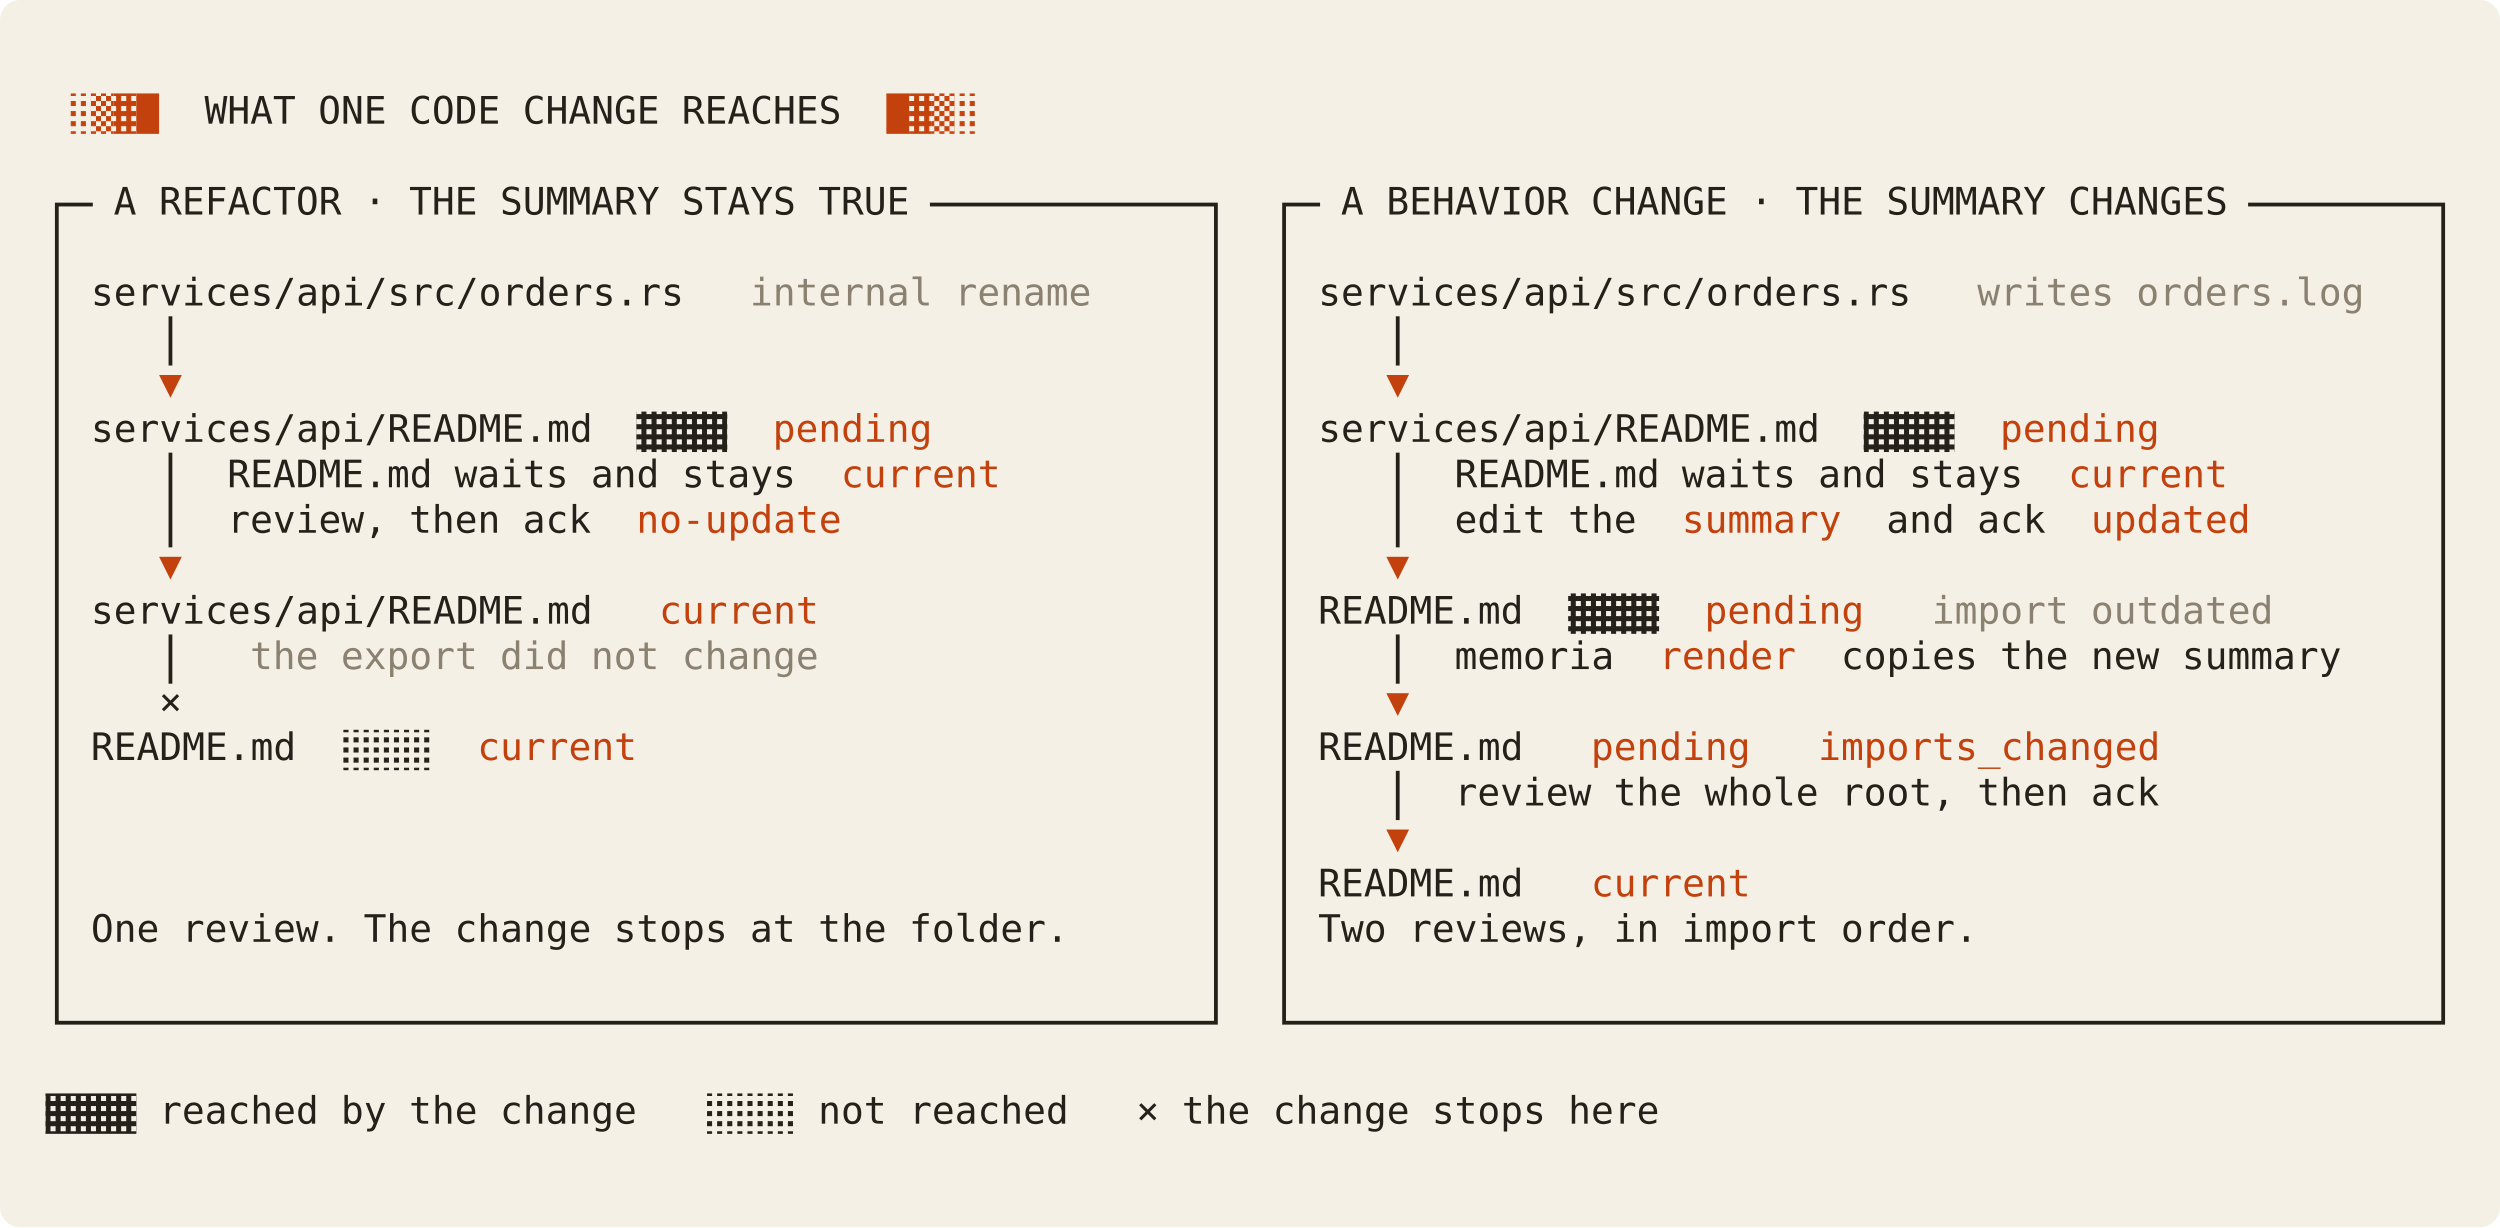
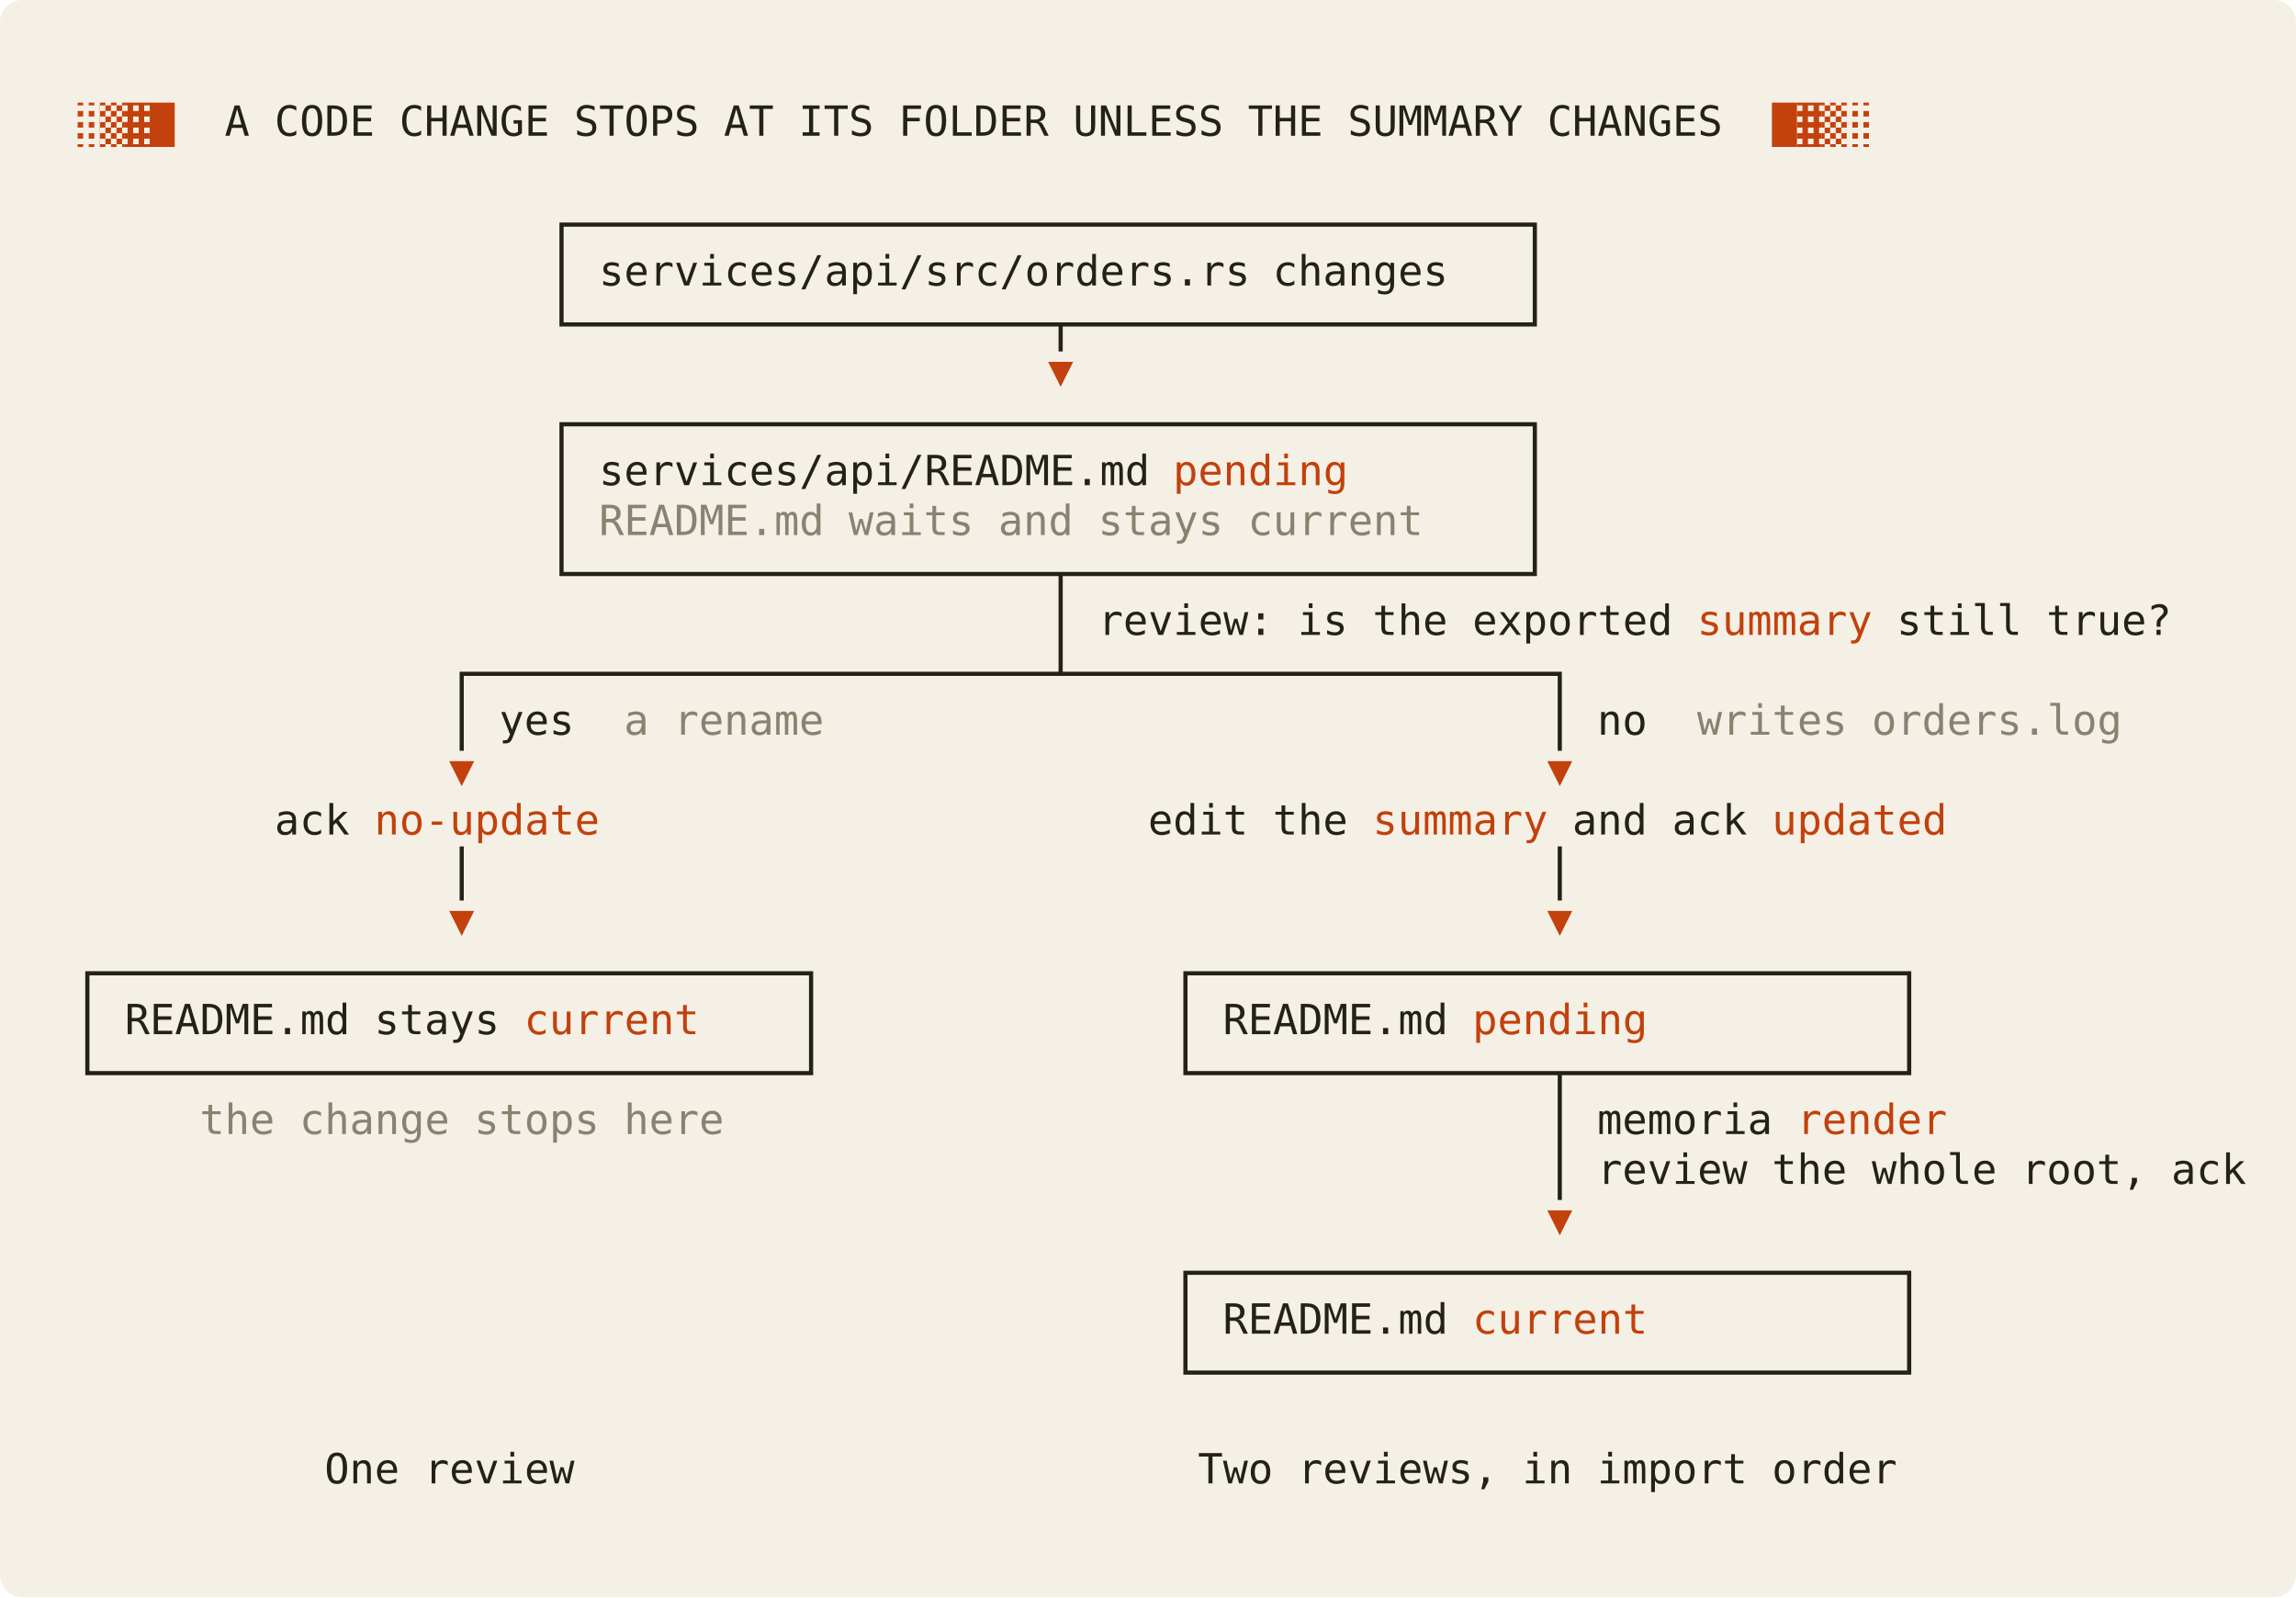
- <svg xmlns="http://www.w3.org/2000/svg" width="990" height="486" viewBox="0 0 990 486" role="img" aria-labelledby="title desc">
+ <svg xmlns="http://www.w3.org/2000/svg" width="828" height="576" viewBox="0 0 828 576" role="img" aria-labelledby="title desc">
  <style>.bg{fill:#f4f0e6}.ink{fill:#24211b}.muted{fill:#8a8170}.accent{fill:#c2410c}.line{stroke:#24211b}.line-muted{stroke:#8a8170}.line-accent{stroke:#c2410c}@media (prefers-color-scheme: dark){.bg{fill:#13120f}.ink{fill:#e8e3d4}.muted{fill:#7f7867}.accent{fill:#f59e0b}.line{stroke:#e8e3d4}.line-muted{stroke:#7f7867}.line-accent{stroke:#f59e0b}}.line,.line-muted,.line-accent{stroke-width:1.5;fill:none;stroke-linecap:square}text{font-family:ui-monospace,"SFMono-Regular","JetBrains Mono",Menlo,Consolas,"DejaVu Sans Mono",monospace;font-size:15px;white-space:pre}</style>
  <defs>
    <pattern id="d1-accent" width="4" height="4" patternUnits="userSpaceOnUse">
      <rect x="0" y="0" width="2" height="2" class="accent" />
    </pattern>
    <pattern id="d2-accent" width="4" height="4" patternUnits="userSpaceOnUse">
      <rect x="0" y="0" width="2" height="2" class="accent" />
      <rect x="2" y="2" width="2" height="2" class="accent" />
    </pattern>
    <pattern id="d3-accent" width="4" height="4" patternUnits="userSpaceOnUse">
      <rect x="0" y="0" width="2" height="2" class="accent" />
      <rect x="2" y="0" width="2" height="2" class="accent" />
      <rect x="2" y="2" width="2" height="2" class="accent" />
    </pattern>
    <pattern id="d1-muted" width="4" height="4" patternUnits="userSpaceOnUse">
      <rect x="0" y="0" width="2" height="2" class="muted" />
    </pattern>
    <pattern id="d2-muted" width="4" height="4" patternUnits="userSpaceOnUse">
      <rect x="0" y="0" width="2" height="2" class="muted" />
      <rect x="2" y="2" width="2" height="2" class="muted" />
    </pattern>
    <pattern id="d3-muted" width="4" height="4" patternUnits="userSpaceOnUse">
      <rect x="0" y="0" width="2" height="2" class="muted" />
      <rect x="2" y="0" width="2" height="2" class="muted" />
      <rect x="2" y="2" width="2" height="2" class="muted" />
    </pattern>
    <pattern id="d1-ink" width="4" height="4" patternUnits="userSpaceOnUse">
      <rect x="0" y="0" width="2" height="2" class="ink" />
    </pattern>
    <pattern id="d2-ink" width="4" height="4" patternUnits="userSpaceOnUse">
      <rect x="0" y="0" width="2" height="2" class="ink" />
      <rect x="2" y="2" width="2" height="2" class="ink" />
    </pattern>
    <pattern id="d3-ink" width="4" height="4" patternUnits="userSpaceOnUse">
      <rect x="0" y="0" width="2" height="2" class="ink" />
      <rect x="2" y="0" width="2" height="2" class="ink" />
      <rect x="2" y="2" width="2" height="2" class="ink" />
    </pattern>
  </defs>
-   <rect class="bg" width="990" height="486" rx="8" />
+   <rect class="bg" width="828" height="576" rx="8" />
  <rect x="27" y="37" width="9" height="16" fill="url(#d1-accent)" />
  <rect x="36" y="37" width="9" height="16" fill="url(#d2-accent)" />
  <rect x="45" y="37" width="9" height="16" fill="url(#d3-accent)" />
  <rect x="54" y="37" width="9" height="16" class="accent" />
-   <rect x="351" y="37" width="9" height="16" class="accent" />
-   <rect x="360" y="37" width="9" height="16" fill="url(#d3-accent)" />
-   <rect x="369" y="37" width="9" height="16" fill="url(#d2-accent)" />
-   <rect x="378" y="37" width="9" height="16" fill="url(#d1-accent)" />
-   <rect x="252" y="163" width="36" height="16" fill="url(#d3-ink)" />
-   <rect x="738" y="163" width="36" height="16" fill="url(#d3-ink)" />
-   <rect x="621" y="235" width="36" height="16" fill="url(#d3-ink)" />
-   <rect x="135" y="289" width="36" height="16" fill="url(#d1-ink)" />
-   <rect x="18" y="433" width="36" height="16" fill="url(#d3-ink)" />
-   <rect x="279" y="433" width="36" height="16" fill="url(#d1-ink)" />
-   <path class="line" d="M22.5 81L27 81M22.5 81L22.5 90M31.5 81L36 81M31.5 81L27 81M373.5 81L378 81M373.5 81L369 81M382.5 81L387 81M382.5 81L378 81M391.5 81L396 81M391.5 81L387 81M400.5 81L405 81M400.5 81L396 81M409.5 81L414 81M409.5 81L405 81M418.5 81L423 81M418.5 81L414 81M427.5 81L432 81M427.5 81L423 81M436.5 81L441 81M436.5 81L432 81M445.5 81L450 81M445.5 81L441 81M454.5 81L459 81M454.5 81L450 81M463.5 81L468 81M463.5 81L459 81M472.5 81L477 81M472.5 81L468 81M481.5 81L477 81M481.5 81L481.5 90M508.5 81L513 81M508.5 81L508.5 90M517.5 81L522 81M517.5 81L513 81M895.5 81L900 81M895.5 81L891 81M904.5 81L909 81M904.5 81L900 81M913.5 81L918 81M913.5 81L909 81M922.5 81L927 81M922.5 81L918 81M931.5 81L936 81M931.5 81L927 81M940.5 81L945 81M940.5 81L936 81M949.5 81L954 81M949.5 81L945 81M958.5 81L963 81M958.5 81L954 81M967.5 81L963 81M967.5 81L967.5 90M22.5 99L22.5 90M22.5 99L22.5 108M481.5 99L481.5 90M481.5 99L481.5 108M508.5 99L508.5 90M508.5 99L508.5 108M967.5 99L967.5 90M967.5 99L967.5 108M22.5 117L22.5 108M22.5 117L22.5 126M481.5 117L481.5 108M481.5 117L481.5 126M508.5 117L508.5 108M508.5 117L508.5 126M967.5 117L967.5 108M967.5 117L967.5 126M22.5 135L22.5 126M22.5 135L22.5 144M67.5 135L67.5 126M67.5 135L67.5 144M481.5 135L481.5 126M481.5 135L481.5 144M508.5 135L508.5 126M508.5 135L508.5 144M553.5 135L553.5 126M553.5 135L553.5 144M967.5 135L967.5 126M967.5 135L967.5 144M22.5 153L22.5 144M22.5 153L22.5 162M481.5 153L481.5 144M481.5 153L481.5 162M508.5 153L508.5 144M508.5 153L508.5 162M967.5 153L967.5 144M967.5 153L967.5 162M22.5 171L22.5 162M22.5 171L22.5 180M481.5 171L481.5 162M481.5 171L481.5 180M508.5 171L508.5 162M508.5 171L508.5 180M967.5 171L967.5 162M967.5 171L967.5 180M22.5 189L22.5 180M22.5 189L22.5 198M67.5 189L67.5 180M67.5 189L67.5 198M481.5 189L481.5 180M481.5 189L481.5 198M508.5 189L508.5 180M508.5 189L508.5 198M553.5 189L553.5 180M553.5 189L553.5 198M967.5 189L967.5 180M967.5 189L967.5 198M22.5 207L22.5 198M22.5 207L22.5 216M67.5 207L67.5 198M67.5 207L67.5 216M481.5 207L481.5 198M481.5 207L481.5 216M508.5 207L508.5 198M508.5 207L508.5 216M553.5 207L553.5 198M553.5 207L553.5 216M967.5 207L967.5 198M967.5 207L967.5 216M22.5 225L22.5 216M22.5 225L22.5 234M481.5 225L481.5 216M481.5 225L481.5 234M508.5 225L508.5 216M508.5 225L508.5 234M967.5 225L967.5 216M967.5 225L967.5 234M22.5 243L22.5 234M22.5 243L22.5 252M481.5 243L481.5 234M481.5 243L481.5 252M508.5 243L508.5 234M508.5 243L508.5 252M967.5 243L967.5 234M967.5 243L967.5 252M22.5 261L22.5 252M22.5 261L22.5 270M67.5 261L67.5 252M67.5 261L67.5 270M481.5 261L481.5 252M481.5 261L481.5 270M508.5 261L508.5 252M508.5 261L508.5 270M553.5 261L553.5 252M553.5 261L553.5 270M967.5 261L967.5 252M967.5 261L967.5 270M22.5 279L22.5 270M22.5 279L22.5 288M481.5 279L481.5 270M481.5 279L481.5 288M508.5 279L508.5 270M508.5 279L508.5 288M967.5 279L967.5 270M967.5 279L967.5 288M22.5 297L22.5 288M22.5 297L22.5 306M481.5 297L481.5 288M481.5 297L481.5 306M508.5 297L508.5 288M508.5 297L508.5 306M967.5 297L967.5 288M967.5 297L967.5 306M22.5 315L22.5 306M22.5 315L22.5 324M481.5 315L481.5 306M481.5 315L481.5 324M508.5 315L508.5 306M508.5 315L508.5 324M553.5 315L553.5 306M553.5 315L553.5 324M967.5 315L967.5 306M967.5 315L967.5 324M22.5 333L22.5 324M22.5 333L22.5 342M481.5 333L481.5 324M481.5 333L481.5 342M508.5 333L508.5 324M508.5 333L508.5 342M967.5 333L967.5 324M967.5 333L967.5 342M22.5 351L22.5 342M22.5 351L22.5 360M481.5 351L481.5 342M481.5 351L481.5 360M508.5 351L508.5 342M508.5 351L508.5 360M967.5 351L967.5 342M967.5 351L967.5 360M22.5 369L22.5 360M22.5 369L22.5 378M481.5 369L481.5 360M481.5 369L481.5 378M508.5 369L508.5 360M508.5 369L508.5 378M967.5 369L967.5 360M967.5 369L967.5 378M22.5 387L22.5 378M22.5 387L22.5 396M481.5 387L481.5 378M481.5 387L481.5 396M508.5 387L508.5 378M508.5 387L508.5 396M967.5 387L967.5 378M967.5 387L967.5 396M22.5 405L22.5 396M22.5 405L27 405M31.5 405L36 405M31.5 405L27 405M40.5 405L45 405M40.5 405L36 405M49.5 405L54 405M49.5 405L45 405M58.5 405L63 405M58.5 405L54 405M67.5 405L72 405M67.5 405L63 405M76.5 405L81 405M76.5 405L72 405M85.5 405L90 405M85.5 405L81 405M94.5 405L99 405M94.5 405L90 405M103.5 405L108 405M103.5 405L99 405M112.5 405L117 405M112.5 405L108 405M121.5 405L126 405M121.5 405L117 405M130.5 405L135 405M130.5 405L126 405M139.5 405L144 405M139.5 405L135 405M148.5 405L153 405M148.5 405L144 405M157.5 405L162 405M157.5 405L153 405M166.5 405L171 405M166.5 405L162 405M175.5 405L180 405M175.5 405L171 405M184.5 405L189 405M184.5 405L180 405M193.5 405L198 405M193.5 405L189 405M202.5 405L207 405M202.5 405L198 405M211.5 405L216 405M211.5 405L207 405M220.5 405L225 405M220.5 405L216 405M229.5 405L234 405M229.5 405L225 405M238.5 405L243 405M238.5 405L234 405M247.5 405L252 405M247.5 405L243 405M256.5 405L261 405M256.5 405L252 405M265.5 405L270 405M265.5 405L261 405M274.5 405L279 405M274.5 405L270 405M283.5 405L288 405M283.5 405L279 405M292.5 405L297 405M292.5 405L288 405M301.5 405L306 405M301.5 405L297 405M310.5 405L315 405M310.5 405L306 405M319.5 405L324 405M319.5 405L315 405M328.5 405L333 405M328.5 405L324 405M337.5 405L342 405M337.5 405L333 405M346.5 405L351 405M346.5 405L342 405M355.5 405L360 405M355.5 405L351 405M364.5 405L369 405M364.5 405L360 405M373.5 405L378 405M373.5 405L369 405M382.5 405L387 405M382.5 405L378 405M391.5 405L396 405M391.5 405L387 405M400.5 405L405 405M400.5 405L396 405M409.5 405L414 405M409.5 405L405 405M418.5 405L423 405M418.5 405L414 405M427.5 405L432 405M427.5 405L423 405M436.5 405L441 405M436.5 405L432 405M445.5 405L450 405M445.5 405L441 405M454.5 405L459 405M454.5 405L450 405M463.5 405L468 405M463.5 405L459 405M472.5 405L477 405M472.5 405L468 405M481.5 405L481.5 396M481.5 405L477 405M508.5 405L508.5 396M508.5 405L513 405M517.5 405L522 405M517.5 405L513 405M526.5 405L531 405M526.5 405L522 405M535.5 405L540 405M535.5 405L531 405M544.5 405L549 405M544.5 405L540 405M553.5 405L558 405M553.5 405L549 405M562.5 405L567 405M562.5 405L558 405M571.5 405L576 405M571.5 405L567 405M580.5 405L585 405M580.5 405L576 405M589.5 405L594 405M589.5 405L585 405M598.5 405L603 405M598.5 405L594 405M607.5 405L612 405M607.5 405L603 405M616.5 405L621 405M616.5 405L612 405M625.5 405L630 405M625.5 405L621 405M634.5 405L639 405M634.5 405L630 405M643.5 405L648 405M643.5 405L639 405M652.5 405L657 405M652.5 405L648 405M661.5 405L666 405M661.5 405L657 405M670.5 405L675 405M670.5 405L666 405M679.5 405L684 405M679.5 405L675 405M688.5 405L693 405M688.5 405L684 405M697.5 405L702 405M697.5 405L693 405M706.5 405L711 405M706.5 405L702 405M715.5 405L720 405M715.5 405L711 405M724.5 405L729 405M724.5 405L720 405M733.5 405L738 405M733.5 405L729 405M742.5 405L747 405M742.5 405L738 405M751.5 405L756 405M751.5 405L747 405M760.5 405L765 405M760.5 405L756 405M769.5 405L774 405M769.5 405L765 405M778.5 405L783 405M778.5 405L774 405M787.5 405L792 405M787.5 405L783 405M796.5 405L801 405M796.5 405L792 405M805.5 405L810 405M805.5 405L801 405M814.5 405L819 405M814.5 405L810 405M823.5 405L828 405M823.5 405L819 405M832.5 405L837 405M832.5 405L828 405M841.5 405L846 405M841.5 405L837 405M850.5 405L855 405M850.5 405L846 405M859.5 405L864 405M859.5 405L855 405M868.5 405L873 405M868.5 405L864 405M877.5 405L882 405M877.5 405L873 405M886.5 405L891 405M886.5 405L882 405M895.5 405L900 405M895.5 405L891 405M904.5 405L909 405M904.5 405L900 405M913.5 405L918 405M913.5 405L909 405M922.5 405L927 405M922.5 405L918 405M931.5 405L936 405M931.5 405L927 405M940.5 405L945 405M940.5 405L936 405M949.5 405L954 405M949.5 405L945 405M958.5 405L963 405M958.5 405L954 405M967.5 405L967.5 396M967.5 405L963 405" />
-   <polygon points="67.5,157.5 63,148.5 72,148.5" class="accent" />
-   <polygon points="553.5,157.5 549,148.5 558,148.5" class="accent" />
-   <polygon points="67.5,229.5 63,220.5 72,220.5" class="accent" />
-   <polygon points="553.5,229.5 549,220.5 558,220.5" class="accent" />
-   <polygon points="553.5,283.5 549,274.5 558,274.5" class="accent" />
-   <polygon points="553.5,337.5 549,328.5 558,328.5" class="accent" />
-   <text class="ink" x="81 90 99 108" y="48.96">WHAT</text>
-   <text class="ink" x="126 135 144" y="48.96">ONE</text>
-   <text class="ink" x="162 171 180 189" y="48.96">CODE</text>
-   <text class="ink" x="207 216 225 234 243 252" y="48.96">CHANGE</text>
-   <text class="ink" x="270 279 288 297 306 315 324" y="48.96">REACHES</text>
-   <text class="ink" x="45" y="84.96">A</text>
-   <text class="ink" x="63 72 81 90 99 108 117 126" y="84.96">REFACTOR</text>
-   <text class="ink" x="144" y="84.96">·</text>
-   <text class="ink" x="162 171 180" y="84.96">THE</text>
-   <text class="ink" x="198 207 216 225 234 243 252" y="84.96">SUMMARY</text>
-   <text class="ink" x="270 279 288 297 306" y="84.96">STAYS</text>
-   <text class="ink" x="324 333 342 351" y="84.96">TRUE</text>
-   <text class="ink" x="531" y="84.96">A</text>
-   <text class="ink" x="549 558 567 576 585 594 603 612" y="84.96">BEHAVIOR</text>
-   <text class="ink" x="630 639 648 657 666 675" y="84.96">CHANGE</text>
-   <text class="ink" x="693" y="84.96">·</text>
-   <text class="ink" x="711 720 729" y="84.96">THE</text>
-   <text class="ink" x="747 756 765 774 783 792 801" y="84.96">SUMMARY</text>
-   <text class="ink" x="819 828 837 846 855 864 873" y="84.96">CHANGES</text>
-   <text class="ink" x="36 45 54 63 72 81 90 99 108 117 126 135 144 153 162 171 180 189 198 207 216 225 234 243 252 261" y="120.96">services/api/src/orders.rs</text>
-   <text class="muted" x="297 306 315 324 333 342 351 360" y="120.96">internal</text>
-   <text class="muted" x="378 387 396 405 414 423" y="120.96">rename</text>
-   <text class="ink" x="522 531 540 549 558 567 576 585 594 603 612 621 630 639 648 657 666 675 684 693 702 711 720 729 738 747" y="120.96">services/api/src/orders.rs</text>
-   <text class="muted" x="783 792 801 810 819 828" y="120.96">writes</text>
-   <text class="muted" x="846 855 864 873 882 891 900 909 918 927" y="120.96">orders.log</text>
-   <text class="ink" x="36 45 54 63 72 81 90 99 108 117 126 135 144 153 162 171 180 189 198 207 216 225" y="174.96">services/api/README.md</text>
-   <text class="accent" x="306 315 324 333 342 351 360" y="174.96">pending</text>
-   <text class="ink" x="522 531 540 549 558 567 576 585 594 603 612 621 630 639 648 657 666 675 684 693 702 711" y="174.96">services/api/README.md</text>
-   <text class="accent" x="792 801 810 819 828 837 846" y="174.96">pending</text>
-   <text class="ink" x="90 99 108 117 126 135 144 153 162" y="192.96">README.md</text>
-   <text class="ink" x="180 189 198 207 216" y="192.96">waits</text>
-   <text class="ink" x="234 243 252" y="192.96">and</text>
-   <text class="ink" x="270 279 288 297 306" y="192.96">stays</text>
-   <text class="accent" x="333 342 351 360 369 378 387" y="192.96">current</text>
-   <text class="ink" x="576 585 594 603 612 621 630 639 648" y="192.96">README.md</text>
-   <text class="ink" x="666 675 684 693 702" y="192.96">waits</text>
-   <text class="ink" x="720 729 738" y="192.96">and</text>
-   <text class="ink" x="756 765 774 783 792" y="192.96">stays</text>
-   <text class="accent" x="819 828 837 846 855 864 873" y="192.96">current</text>
-   <text class="ink" x="90 99 108 117 126 135 144" y="210.96">review,</text>
-   <text class="ink" x="162 171 180 189" y="210.96">then</text>
-   <text class="ink" x="207 216 225" y="210.96">ack</text>
-   <text class="accent" x="252 261 270 279 288 297 306 315 324" y="210.96">no-update</text>
-   <text class="ink" x="576 585 594 603" y="210.96">edit</text>
-   <text class="ink" x="621 630 639" y="210.96">the</text>
-   <text class="accent" x="666 675 684 693 702 711 720" y="210.96">summary</text>
-   <text class="ink" x="747 756 765" y="210.96">and</text>
-   <text class="ink" x="783 792 801" y="210.96">ack</text>
-   <text class="accent" x="828 837 846 855 864 873 882" y="210.96">updated</text>
-   <text class="ink" x="36 45 54 63 72 81 90 99 108 117 126 135 144 153 162 171 180 189 198 207 216 225" y="246.96">services/api/README.md</text>
-   <text class="accent" x="261 270 279 288 297 306 315" y="246.96">current</text>
-   <text class="ink" x="522 531 540 549 558 567 576 585 594" y="246.96">README.md</text>
-   <text class="accent" x="675 684 693 702 711 720 729" y="246.96">pending</text>
-   <text class="muted" x="765 774 783 792 801 810" y="246.96">import</text>
-   <text class="muted" x="828 837 846 855 864 873 882 891" y="246.96">outdated</text>
-   <text class="muted" x="99 108 117" y="264.96">the</text>
-   <text class="muted" x="135 144 153 162 171 180" y="264.96">export</text>
-   <text class="muted" x="198 207 216" y="264.96">did</text>
-   <text class="muted" x="234 243 252" y="264.96">not</text>
-   <text class="muted" x="270 279 288 297 306 315" y="264.96">change</text>
-   <text class="ink" x="576 585 594 603 612 621 630" y="264.96">memoria</text>
-   <text class="accent" x="657 666 675 684 693 702" y="264.96">render</text>
-   <text class="ink" x="729 738 747 756 765 774" y="264.96">copies</text>
-   <text class="ink" x="792 801 810" y="264.96">the</text>
-   <text class="ink" x="828 837 846" y="264.96">new</text>
-   <text class="ink" x="864 873 882 891 900 909 918" y="264.96">summary</text>
-   <text class="ink" x="63" y="282.96">×</text>
-   <text class="ink" x="36 45 54 63 72 81 90 99 108" y="300.96">README.md</text>
-   <text class="accent" x="189 198 207 216 225 234 243" y="300.96">current</text>
-   <text class="ink" x="522 531 540 549 558 567 576 585 594" y="300.96">README.md</text>
-   <text class="accent" x="630 639 648 657 666 675 684" y="300.96">pending</text>
-   <text class="accent" x="720 729 738 747 756 765 774 783 792 801 810 819 828 837 846" y="300.96">imports_changed</text>
-   <text class="ink" x="576 585 594 603 612 621" y="318.96">review</text>
-   <text class="ink" x="639 648 657" y="318.96">the</text>
-   <text class="ink" x="675 684 693 702 711" y="318.96">whole</text>
-   <text class="ink" x="729 738 747 756 765" y="318.96">root,</text>
-   <text class="ink" x="783 792 801 810" y="318.96">then</text>
-   <text class="ink" x="828 837 846" y="318.96">ack</text>
-   <text class="ink" x="522 531 540 549 558 567 576 585 594" y="354.96">README.md</text>
-   <text class="accent" x="630 639 648 657 666 675 684" y="354.96">current</text>
-   <text class="ink" x="36 45 54" y="372.96">One</text>
-   <text class="ink" x="72 81 90 99 108 117 126" y="372.96">review.</text>
-   <text class="ink" x="144 153 162" y="372.96">The</text>
-   <text class="ink" x="180 189 198 207 216 225" y="372.96">change</text>
-   <text class="ink" x="243 252 261 270 279" y="372.96">stops</text>
-   <text class="ink" x="297 306" y="372.96">at</text>
-   <text class="ink" x="324 333 342" y="372.96">the</text>
-   <text class="ink" x="360 369 378 387 396 405 414" y="372.96">folder.</text>
-   <text class="ink" x="522 531 540" y="372.96">Two</text>
-   <text class="ink" x="558 567 576 585 594 603 612 621" y="372.96">reviews,</text>
-   <text class="ink" x="639 648" y="372.96">in</text>
-   <text class="ink" x="666 675 684 693 702 711" y="372.96">import</text>
-   <text class="ink" x="729 738 747 756 765 774" y="372.96">order.</text>
-   <text class="ink" x="63 72 81 90 99 108 117" y="444.96">reached</text>
-   <text class="ink" x="135 144" y="444.96">by</text>
-   <text class="ink" x="162 171 180" y="444.96">the</text>
-   <text class="ink" x="198 207 216 225 234 243" y="444.96">change</text>
-   <text class="ink" x="324 333 342" y="444.96">not</text>
-   <text class="ink" x="360 369 378 387 396 405 414" y="444.96">reached</text>
-   <text class="ink" x="450" y="444.96">×</text>
-   <text class="ink" x="468 477 486" y="444.96">the</text>
-   <text class="ink" x="504 513 522 531 540 549" y="444.96">change</text>
-   <text class="ink" x="567 576 585 594 603" y="444.96">stops</text>
-   <text class="ink" x="621 630 639 648" y="444.96">here</text>
+   <rect x="639" y="37" width="9" height="16" class="accent" />
+   <rect x="648" y="37" width="9" height="16" fill="url(#d3-accent)" />
+   <rect x="657" y="37" width="9" height="16" fill="url(#d2-accent)" />
+   <rect x="666" y="37" width="9" height="16" fill="url(#d1-accent)" />
+   <path class="line" d="M202.5 81L207 81M202.5 81L202.5 90M211.5 81L216 81M211.5 81L207 81M220.5 81L225 81M220.5 81L216 81M229.5 81L234 81M229.5 81L225 81M238.5 81L243 81M238.5 81L234 81M247.5 81L252 81M247.5 81L243 81M256.5 81L261 81M256.5 81L252 81M265.5 81L270 81M265.5 81L261 81M274.5 81L279 81M274.5 81L270 81M283.5 81L288 81M283.5 81L279 81M292.5 81L297 81M292.5 81L288 81M301.5 81L306 81M301.5 81L297 81M310.5 81L315 81M310.5 81L306 81M319.5 81L324 81M319.5 81L315 81M328.5 81L333 81M328.5 81L324 81M337.5 81L342 81M337.5 81L333 81M346.5 81L351 81M346.5 81L342 81M355.5 81L360 81M355.5 81L351 81M364.5 81L369 81M364.5 81L360 81M373.5 81L378 81M373.5 81L369 81M382.5 81L387 81M382.5 81L378 81M391.5 81L396 81M391.5 81L387 81M400.5 81L405 81M400.5 81L396 81M409.5 81L414 81M409.5 81L405 81M418.5 81L423 81M418.5 81L414 81M427.5 81L432 81M427.5 81L423 81M436.5 81L441 81M436.5 81L432 81M445.5 81L450 81M445.5 81L441 81M454.5 81L459 81M454.5 81L450 81M463.5 81L468 81M463.5 81L459 81M472.5 81L477 81M472.5 81L468 81M481.5 81L486 81M481.5 81L477 81M490.5 81L495 81M490.5 81L486 81M499.5 81L504 81M499.5 81L495 81M508.5 81L513 81M508.5 81L504 81M517.5 81L522 81M517.5 81L513 81M526.5 81L531 81M526.5 81L522 81M535.5 81L540 81M535.5 81L531 81M544.5 81L549 81M544.5 81L540 81M553.5 81L549 81M553.5 81L553.5 90M202.5 99L202.5 90M202.5 99L202.5 108M553.5 99L553.5 90M553.5 99L553.5 108M202.5 117L202.5 108M202.5 117L207 117M211.5 117L216 117M211.5 117L207 117M220.5 117L225 117M220.5 117L216 117M229.5 117L234 117M229.5 117L225 117M238.5 117L243 117M238.5 117L234 117M247.5 117L252 117M247.5 117L243 117M256.5 117L261 117M256.5 117L252 117M265.5 117L270 117M265.5 117L261 117M274.5 117L279 117M274.5 117L270 117M283.5 117L288 117M283.5 117L279 117M292.5 117L297 117M292.5 117L288 117M301.5 117L306 117M301.5 117L297 117M310.5 117L315 117M310.5 117L306 117M319.5 117L324 117M319.5 117L315 117M328.5 117L333 117M328.5 117L324 117M337.5 117L342 117M337.5 117L333 117M346.5 117L351 117M346.5 117L342 117M355.5 117L360 117M355.5 117L351 117M364.5 117L369 117M364.5 117L360 117M373.5 117L378 117M373.5 117L369 117M382.5 117L387 117M382.5 117L378 117M382.5 117L382.5 126M391.5 117L396 117M391.5 117L387 117M400.5 117L405 117M400.5 117L396 117M409.5 117L414 117M409.5 117L405 117M418.5 117L423 117M418.5 117L414 117M427.5 117L432 117M427.5 117L423 117M436.5 117L441 117M436.5 117L432 117M445.5 117L450 117M445.5 117L441 117M454.5 117L459 117M454.5 117L450 117M463.5 117L468 117M463.5 117L459 117M472.5 117L477 117M472.5 117L468 117M481.5 117L486 117M481.5 117L477 117M490.5 117L495 117M490.5 117L486 117M499.5 117L504 117M499.5 117L495 117M508.5 117L513 117M508.5 117L504 117M517.5 117L522 117M517.5 117L513 117M526.5 117L531 117M526.5 117L522 117M535.5 117L540 117M535.5 117L531 117M544.5 117L549 117M544.5 117L540 117M553.5 117L553.5 108M553.5 117L549 117M202.5 153L207 153M202.5 153L202.5 162M211.5 153L216 153M211.5 153L207 153M220.5 153L225 153M220.5 153L216 153M229.5 153L234 153M229.5 153L225 153M238.5 153L243 153M238.5 153L234 153M247.5 153L252 153M247.5 153L243 153M256.5 153L261 153M256.5 153L252 153M265.5 153L270 153M265.5 153L261 153M274.5 153L279 153M274.5 153L270 153M283.5 153L288 153M283.5 153L279 153M292.5 153L297 153M292.5 153L288 153M301.5 153L306 153M301.5 153L297 153M310.5 153L315 153M310.5 153L306 153M319.5 153L324 153M319.5 153L315 153M328.5 153L333 153M328.5 153L324 153M337.5 153L342 153M337.5 153L333 153M346.5 153L351 153M346.5 153L342 153M355.5 153L360 153M355.5 153L351 153M364.5 153L369 153M364.5 153L360 153M373.5 153L378 153M373.5 153L369 153M382.5 153L387 153M382.5 153L378 153M391.5 153L396 153M391.5 153L387 153M400.5 153L405 153M400.5 153L396 153M409.5 153L414 153M409.5 153L405 153M418.5 153L423 153M418.5 153L414 153M427.5 153L432 153M427.5 153L423 153M436.5 153L441 153M436.5 153L432 153M445.5 153L450 153M445.5 153L441 153M454.5 153L459 153M454.5 153L450 153M463.5 153L468 153M463.5 153L459 153M472.5 153L477 153M472.5 153L468 153M481.5 153L486 153M481.5 153L477 153M490.5 153L495 153M490.5 153L486 153M499.5 153L504 153M499.5 153L495 153M508.5 153L513 153M508.5 153L504 153M517.5 153L522 153M517.5 153L513 153M526.5 153L531 153M526.5 153L522 153M535.5 153L540 153M535.5 153L531 153M544.5 153L549 153M544.5 153L540 153M553.5 153L549 153M553.5 153L553.5 162M202.5 171L202.5 162M202.5 171L202.5 180M553.5 171L553.5 162M553.5 171L553.5 180M202.5 189L202.5 180M202.5 189L202.5 198M553.5 189L553.5 180M553.5 189L553.5 198M202.5 207L202.5 198M202.5 207L207 207M211.5 207L216 207M211.5 207L207 207M220.5 207L225 207M220.5 207L216 207M229.5 207L234 207M229.5 207L225 207M238.5 207L243 207M238.5 207L234 207M247.5 207L252 207M247.5 207L243 207M256.5 207L261 207M256.5 207L252 207M265.5 207L270 207M265.5 207L261 207M274.5 207L279 207M274.5 207L270 207M283.5 207L288 207M283.5 207L279 207M292.5 207L297 207M292.5 207L288 207M301.5 207L306 207M301.5 207L297 207M310.5 207L315 207M310.5 207L306 207M319.5 207L324 207M319.5 207L315 207M328.5 207L333 207M328.5 207L324 207M337.5 207L342 207M337.5 207L333 207M346.5 207L351 207M346.5 207L342 207M355.5 207L360 207M355.5 207L351 207M364.5 207L369 207M364.5 207L360 207M373.5 207L378 207M373.5 207L369 207M382.5 207L387 207M382.5 207L378 207M382.5 207L382.5 216M391.5 207L396 207M391.5 207L387 207M400.5 207L405 207M400.5 207L396 207M409.5 207L414 207M409.5 207L405 207M418.5 207L423 207M418.5 207L414 207M427.5 207L432 207M427.5 207L423 207M436.5 207L441 207M436.5 207L432 207M445.5 207L450 207M445.5 207L441 207M454.5 207L459 207M454.5 207L450 207M463.5 207L468 207M463.5 207L459 207M472.5 207L477 207M472.5 207L468 207M481.5 207L486 207M481.5 207L477 207M490.5 207L495 207M490.5 207L486 207M499.5 207L504 207M499.5 207L495 207M508.5 207L513 207M508.5 207L504 207M517.5 207L522 207M517.5 207L513 207M526.5 207L531 207M526.5 207L522 207M535.5 207L540 207M535.5 207L531 207M544.5 207L549 207M544.5 207L540 207M553.5 207L553.5 198M553.5 207L549 207M382.5 225L382.5 216M382.5 225L382.5 234M166.5 243L171 243M166.5 243L166.5 252M175.5 243L180 243M175.5 243L171 243M184.5 243L189 243M184.5 243L180 243M193.5 243L198 243M193.5 243L189 243M202.5 243L207 243M202.5 243L198 243M211.5 243L216 243M211.5 243L207 243M220.5 243L225 243M220.5 243L216 243M229.5 243L234 243M229.5 243L225 243M238.5 243L243 243M238.5 243L234 243M247.5 243L252 243M247.5 243L243 243M256.5 243L261 243M256.5 243L252 243M265.5 243L270 243M265.5 243L261 243M274.5 243L279 243M274.5 243L270 243M283.5 243L288 243M283.5 243L279 243M292.5 243L297 243M292.5 243L288 243M301.5 243L306 243M301.5 243L297 243M310.5 243L315 243M310.5 243L306 243M319.5 243L324 243M319.5 243L315 243M328.5 243L333 243M328.5 243L324 243M337.5 243L342 243M337.5 243L333 243M346.5 243L351 243M346.5 243L342 243M355.5 243L360 243M355.5 243L351 243M364.5 243L369 243M364.5 243L360 243M373.5 243L378 243M373.5 243L369 243M382.5 243L387 243M382.5 243L378 243M382.5 243L382.5 234M391.5 243L396 243M391.5 243L387 243M400.5 243L405 243M400.5 243L396 243M409.5 243L414 243M409.5 243L405 243M418.5 243L423 243M418.5 243L414 243M427.5 243L432 243M427.5 243L423 243M436.5 243L441 243M436.5 243L432 243M445.5 243L450 243M445.5 243L441 243M454.5 243L459 243M454.5 243L450 243M463.5 243L468 243M463.5 243L459 243M472.5 243L477 243M472.5 243L468 243M481.5 243L486 243M481.5 243L477 243M490.5 243L495 243M490.5 243L486 243M499.5 243L504 243M499.5 243L495 243M508.5 243L513 243M508.5 243L504 243M517.5 243L522 243M517.5 243L513 243M526.5 243L531 243M526.5 243L522 243M535.5 243L540 243M535.5 243L531 243M544.5 243L549 243M544.5 243L540 243M553.5 243L558 243M553.5 243L549 243M562.5 243L558 243M562.5 243L562.5 252M166.5 261L166.5 252M166.5 261L166.5 270M562.5 261L562.5 252M562.5 261L562.5 270M166.5 315L166.5 306M166.5 315L166.5 324M562.5 315L562.5 306M562.5 315L562.5 324M31.5 351L36 351M31.5 351L31.5 360M40.5 351L45 351M40.5 351L36 351M49.5 351L54 351M49.5 351L45 351M58.5 351L63 351M58.5 351L54 351M67.5 351L72 351M67.5 351L63 351M76.5 351L81 351M76.5 351L72 351M85.5 351L90 351M85.5 351L81 351M94.5 351L99 351M94.5 351L90 351M103.5 351L108 351M103.5 351L99 351M112.5 351L117 351M112.5 351L108 351M121.5 351L126 351M121.5 351L117 351M130.5 351L135 351M130.5 351L126 351M139.5 351L144 351M139.5 351L135 351M148.5 351L153 351M148.5 351L144 351M157.5 351L162 351M157.5 351L153 351M166.5 351L171 351M166.5 351L162 351M175.5 351L180 351M175.5 351L171 351M184.5 351L189 351M184.5 351L180 351M193.5 351L198 351M193.5 351L189 351M202.5 351L207 351M202.5 351L198 351M211.5 351L216 351M211.5 351L207 351M220.5 351L225 351M220.5 351L216 351M229.5 351L234 351M229.5 351L225 351M238.5 351L243 351M238.5 351L234 351M247.5 351L252 351M247.5 351L243 351M256.5 351L261 351M256.5 351L252 351M265.5 351L270 351M265.5 351L261 351M274.5 351L279 351M274.5 351L270 351M283.5 351L288 351M283.5 351L279 351M292.5 351L288 351M292.5 351L292.5 360M427.5 351L432 351M427.5 351L427.5 360M436.5 351L441 351M436.5 351L432 351M445.5 351L450 351M445.5 351L441 351M454.5 351L459 351M454.5 351L450 351M463.5 351L468 351M463.5 351L459 351M472.5 351L477 351M472.5 351L468 351M481.5 351L486 351M481.5 351L477 351M490.5 351L495 351M490.5 351L486 351M499.5 351L504 351M499.5 351L495 351M508.5 351L513 351M508.5 351L504 351M517.5 351L522 351M517.5 351L513 351M526.5 351L531 351M526.5 351L522 351M535.5 351L540 351M535.5 351L531 351M544.5 351L549 351M544.5 351L540 351M553.5 351L558 351M553.5 351L549 351M562.5 351L567 351M562.5 351L558 351M571.5 351L576 351M571.5 351L567 351M580.5 351L585 351M580.5 351L576 351M589.5 351L594 351M589.5 351L585 351M598.5 351L603 351M598.5 351L594 351M607.5 351L612 351M607.5 351L603 351M616.5 351L621 351M616.5 351L612 351M625.5 351L630 351M625.5 351L621 351M634.5 351L639 351M634.5 351L630 351M643.5 351L648 351M643.5 351L639 351M652.5 351L657 351M652.5 351L648 351M661.5 351L666 351M661.5 351L657 351M670.5 351L675 351M670.5 351L666 351M679.5 351L684 351M679.5 351L675 351M688.5 351L684 351M688.5 351L688.5 360M31.5 369L31.5 360M31.5 369L31.5 378M292.5 369L292.5 360M292.5 369L292.5 378M427.5 369L427.5 360M427.5 369L427.5 378M688.5 369L688.5 360M688.5 369L688.5 378M31.5 387L31.5 378M31.5 387L36 387M40.5 387L45 387M40.5 387L36 387M49.5 387L54 387M49.5 387L45 387M58.5 387L63 387M58.5 387L54 387M67.5 387L72 387M67.5 387L63 387M76.5 387L81 387M76.5 387L72 387M85.5 387L90 387M85.5 387L81 387M94.5 387L99 387M94.5 387L90 387M103.5 387L108 387M103.5 387L99 387M112.5 387L117 387M112.5 387L108 387M121.5 387L126 387M121.5 387L117 387M130.5 387L135 387M130.5 387L126 387M139.5 387L144 387M139.5 387L135 387M148.5 387L153 387M148.5 387L144 387M157.5 387L162 387M157.5 387L153 387M166.5 387L171 387M166.5 387L162 387M175.5 387L180 387M175.5 387L171 387M184.5 387L189 387M184.5 387L180 387M193.5 387L198 387M193.5 387L189 387M202.5 387L207 387M202.5 387L198 387M211.5 387L216 387M211.5 387L207 387M220.5 387L225 387M220.5 387L216 387M229.5 387L234 387M229.5 387L225 387M238.5 387L243 387M238.5 387L234 387M247.5 387L252 387M247.5 387L243 387M256.5 387L261 387M256.5 387L252 387M265.5 387L270 387M265.5 387L261 387M274.5 387L279 387M274.5 387L270 387M283.5 387L288 387M283.5 387L279 387M292.5 387L292.5 378M292.5 387L288 387M427.5 387L427.5 378M427.5 387L432 387M436.5 387L441 387M436.5 387L432 387M445.5 387L450 387M445.5 387L441 387M454.5 387L459 387M454.5 387L450 387M463.5 387L468 387M463.5 387L459 387M472.5 387L477 387M472.5 387L468 387M481.5 387L486 387M481.5 387L477 387M490.5 387L495 387M490.5 387L486 387M499.5 387L504 387M499.5 387L495 387M508.5 387L513 387M508.5 387L504 387M517.5 387L522 387M517.5 387L513 387M526.5 387L531 387M526.5 387L522 387M535.5 387L540 387M535.5 387L531 387M544.5 387L549 387M544.5 387L540 387M553.5 387L558 387M553.5 387L549 387M562.5 387L567 387M562.5 387L558 387M562.5 387L562.5 396M571.5 387L576 387M571.5 387L567 387M580.5 387L585 387M580.5 387L576 387M589.5 387L594 387M589.5 387L585 387M598.5 387L603 387M598.5 387L594 387M607.5 387L612 387M607.5 387L603 387M616.5 387L621 387M616.5 387L612 387M625.5 387L630 387M625.5 387L621 387M634.5 387L639 387M634.5 387L630 387M643.5 387L648 387M643.5 387L639 387M652.5 387L657 387M652.5 387L648 387M661.5 387L666 387M661.5 387L657 387M670.5 387L675 387M670.5 387L666 387M679.5 387L684 387M679.5 387L675 387M688.5 387L688.5 378M688.5 387L684 387M562.5 405L562.5 396M562.5 405L562.5 414M562.5 423L562.5 414M562.5 423L562.5 432M427.5 459L432 459M427.5 459L427.5 468M436.5 459L441 459M436.5 459L432 459M445.5 459L450 459M445.5 459L441 459M454.5 459L459 459M454.5 459L450 459M463.5 459L468 459M463.5 459L459 459M472.5 459L477 459M472.5 459L468 459M481.5 459L486 459M481.5 459L477 459M490.5 459L495 459M490.5 459L486 459M499.5 459L504 459M499.5 459L495 459M508.5 459L513 459M508.5 459L504 459M517.5 459L522 459M517.5 459L513 459M526.5 459L531 459M526.5 459L522 459M535.5 459L540 459M535.5 459L531 459M544.5 459L549 459M544.5 459L540 459M553.5 459L558 459M553.5 459L549 459M562.5 459L567 459M562.5 459L558 459M571.5 459L576 459M571.5 459L567 459M580.5 459L585 459M580.5 459L576 459M589.5 459L594 459M589.5 459L585 459M598.5 459L603 459M598.5 459L594 459M607.5 459L612 459M607.5 459L603 459M616.5 459L621 459M616.5 459L612 459M625.5 459L630 459M625.5 459L621 459M634.5 459L639 459M634.5 459L630 459M643.5 459L648 459M643.5 459L639 459M652.5 459L657 459M652.5 459L648 459M661.5 459L666 459M661.5 459L657 459M670.5 459L675 459M670.5 459L666 459M679.5 459L684 459M679.5 459L675 459M688.5 459L684 459M688.5 459L688.5 468M427.5 477L427.5 468M427.5 477L427.5 486M688.5 477L688.5 468M688.5 477L688.5 486M427.5 495L427.5 486M427.5 495L432 495M436.5 495L441 495M436.5 495L432 495M445.5 495L450 495M445.5 495L441 495M454.5 495L459 495M454.5 495L450 495M463.5 495L468 495M463.5 495L459 495M472.5 495L477 495M472.5 495L468 495M481.5 495L486 495M481.5 495L477 495M490.5 495L495 495M490.5 495L486 495M499.5 495L504 495M499.5 495L495 495M508.5 495L513 495M508.5 495L504 495M517.5 495L522 495M517.5 495L513 495M526.5 495L531 495M526.5 495L522 495M535.5 495L540 495M535.5 495L531 495M544.5 495L549 495M544.5 495L540 495M553.5 495L558 495M553.5 495L549 495M562.5 495L567 495M562.5 495L558 495M571.5 495L576 495M571.5 495L567 495M580.5 495L585 495M580.5 495L576 495M589.5 495L594 495M589.5 495L585 495M598.5 495L603 495M598.5 495L594 495M607.5 495L612 495M607.5 495L603 495M616.5 495L621 495M616.5 495L612 495M625.5 495L630 495M625.5 495L621 495M634.5 495L639 495M634.5 495L630 495M643.5 495L648 495M643.5 495L639 495M652.5 495L657 495M652.5 495L648 495M661.5 495L666 495M661.5 495L657 495M670.5 495L675 495M670.5 495L666 495M679.5 495L684 495M679.5 495L675 495M688.5 495L688.5 486M688.5 495L684 495" />
+   <polygon points="382.5,139.5 378,130.5 387,130.5" class="accent" />
+   <polygon points="166.5,283.5 162,274.5 171,274.5" class="accent" />
+   <polygon points="562.5,283.5 558,274.5 567,274.5" class="accent" />
+   <polygon points="166.5,337.5 162,328.5 171,328.5" class="accent" />
+   <polygon points="562.5,337.5 558,328.5 567,328.5" class="accent" />
+   <polygon points="562.5,445.5 558,436.5 567,436.5" class="accent" />
+   <text class="ink" x="81" y="48.96">A</text>
+   <text class="ink" x="99 108 117 126" y="48.96">CODE</text>
+   <text class="ink" x="144 153 162 171 180 189" y="48.96">CHANGE</text>
+   <text class="ink" x="207 216 225 234 243" y="48.96">STOPS</text>
+   <text class="ink" x="261 270" y="48.96">AT</text>
+   <text class="ink" x="288 297 306" y="48.96">ITS</text>
+   <text class="ink" x="324 333 342 351 360 369" y="48.96">FOLDER</text>
+   <text class="ink" x="387 396 405 414 423 432" y="48.96">UNLESS</text>
+   <text class="ink" x="450 459 468" y="48.96">THE</text>
+   <text class="ink" x="486 495 504 513 522 531 540" y="48.96">SUMMARY</text>
+   <text class="ink" x="558 567 576 585 594 603 612" y="48.96">CHANGES</text>
+   <text class="ink" x="216 225 234 243 252 261 270 279 288 297 306 315 324 333 342 351 360 369 378 387 396 405 414 423 432 441" y="102.96">services/api/src/orders.rs</text>
+   <text class="ink" x="459 468 477 486 495 504 513" y="102.96">changes</text>
+   <text class="ink" x="216 225 234 243 252 261 270 279 288 297 306 315 324 333 342 351 360 369 378 387 396 405" y="174.96">services/api/README.md</text>
+   <text class="accent" x="423 432 441 450 459 468 477" y="174.96">pending</text>
+   <text class="muted" x="216 225 234 243 252 261 270 279 288" y="192.96">README.md</text>
+   <text class="muted" x="306 315 324 333 342" y="192.96">waits</text>
+   <text class="muted" x="360 369 378" y="192.96">and</text>
+   <text class="muted" x="396 405 414 423 432" y="192.96">stays</text>
+   <text class="muted" x="450 459 468 477 486 495 504" y="192.96">current</text>
+   <text class="ink" x="396 405 414 423 432 441 450" y="228.96">review:</text>
+   <text class="ink" x="468 477" y="228.96">is</text>
+   <text class="ink" x="495 504 513" y="228.96">the</text>
+   <text class="ink" x="531 540 549 558 567 576 585 594" y="228.96">exported</text>
+   <text class="accent" x="612 621 630 639 648 657 666" y="228.96">summary</text>
+   <text class="ink" x="684 693 702 711 720" y="228.96">still</text>
+   <text class="ink" x="738 747 756 765 774" y="228.96">true?</text>
+   <text class="ink" x="180 189 198" y="264.96">yes</text>
+   <text class="muted" x="225" y="264.96">a</text>
+   <text class="muted" x="243 252 261 270 279 288" y="264.96">rename</text>
+   <text class="ink" x="576 585" y="264.96">no</text>
+   <text class="muted" x="612 621 630 639 648 657" y="264.96">writes</text>
+   <text class="muted" x="675 684 693 702 711 720 729 738 747 756" y="264.96">orders.log</text>
+   <text class="ink" x="99 108 117" y="300.96">ack</text>
+   <text class="accent" x="135 144 153 162 171 180 189 198 207" y="300.96">no-update</text>
+   <text class="ink" x="414 423 432 441" y="300.96">edit</text>
+   <text class="ink" x="459 468 477" y="300.96">the</text>
+   <text class="accent" x="495 504 513 522 531 540 549" y="300.96">summary</text>
+   <text class="ink" x="567 576 585" y="300.96">and</text>
+   <text class="ink" x="603 612 621" y="300.96">ack</text>
+   <text class="accent" x="639 648 657 666 675 684 693" y="300.96">updated</text>
+   <text class="ink" x="45 54 63 72 81 90 99 108 117" y="372.96">README.md</text>
+   <text class="ink" x="135 144 153 162 171" y="372.96">stays</text>
+   <text class="accent" x="189 198 207 216 225 234 243" y="372.96">current</text>
+   <text class="ink" x="441 450 459 468 477 486 495 504 513" y="372.96">README.md</text>
+   <text class="accent" x="531 540 549 558 567 576 585" y="372.96">pending</text>
+   <text class="muted" x="72 81 90" y="408.96">the</text>
+   <text class="muted" x="108 117 126 135 144 153" y="408.96">change</text>
+   <text class="muted" x="171 180 189 198 207" y="408.96">stops</text>
+   <text class="muted" x="225 234 243 252" y="408.96">here</text>
+   <text class="ink" x="576 585 594 603 612 621 630" y="408.96">memoria</text>
+   <text class="accent" x="648 657 666 675 684 693" y="408.96">render</text>
+   <text class="ink" x="576 585 594 603 612 621" y="426.96">review</text>
+   <text class="ink" x="639 648 657" y="426.96">the</text>
+   <text class="ink" x="675 684 693 702 711" y="426.96">whole</text>
+   <text class="ink" x="729 738 747 756 765" y="426.96">root,</text>
+   <text class="ink" x="783 792 801" y="426.96">ack</text>
+   <text class="ink" x="441 450 459 468 477 486 495 504 513" y="480.96">README.md</text>
+   <text class="accent" x="531 540 549 558 567 576 585" y="480.96">current</text>
+   <text class="ink" x="117 126 135" y="534.96">One</text>
+   <text class="ink" x="153 162 171 180 189 198" y="534.96">review</text>
+   <text class="ink" x="432 441 450" y="534.96">Two</text>
+   <text class="ink" x="468 477 486 495 504 513 522 531" y="534.96">reviews,</text>
+   <text class="ink" x="549 558" y="534.96">in</text>
+   <text class="ink" x="576 585 594 603 612 621" y="534.96">import</text>
+   <text class="ink" x="639 648 657 666 675" y="534.96">order</text>
</svg>
